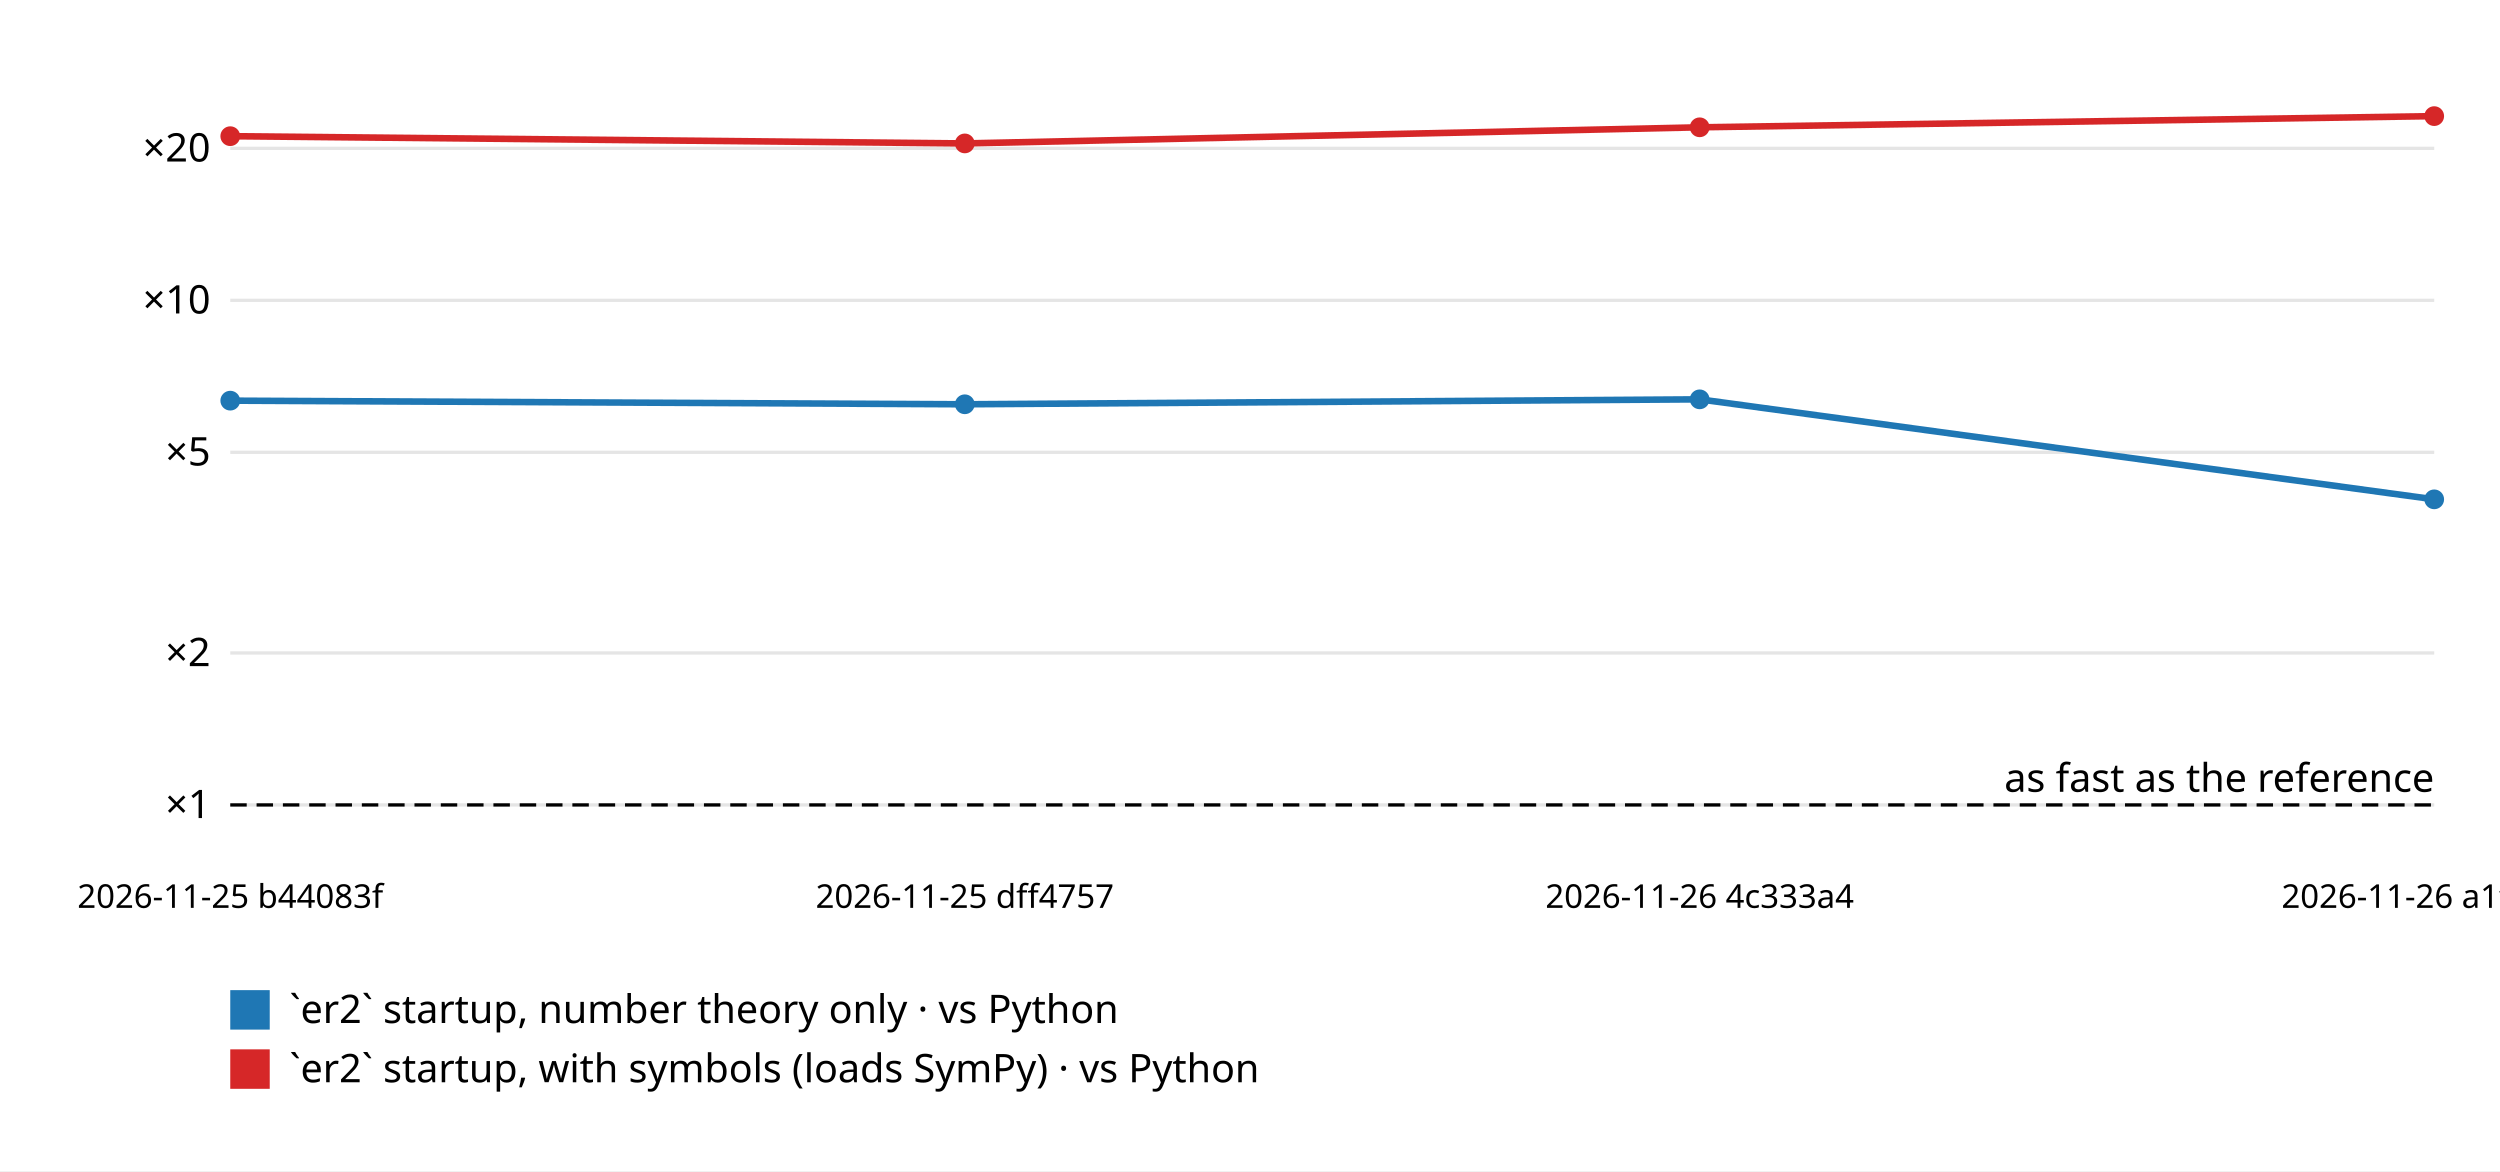
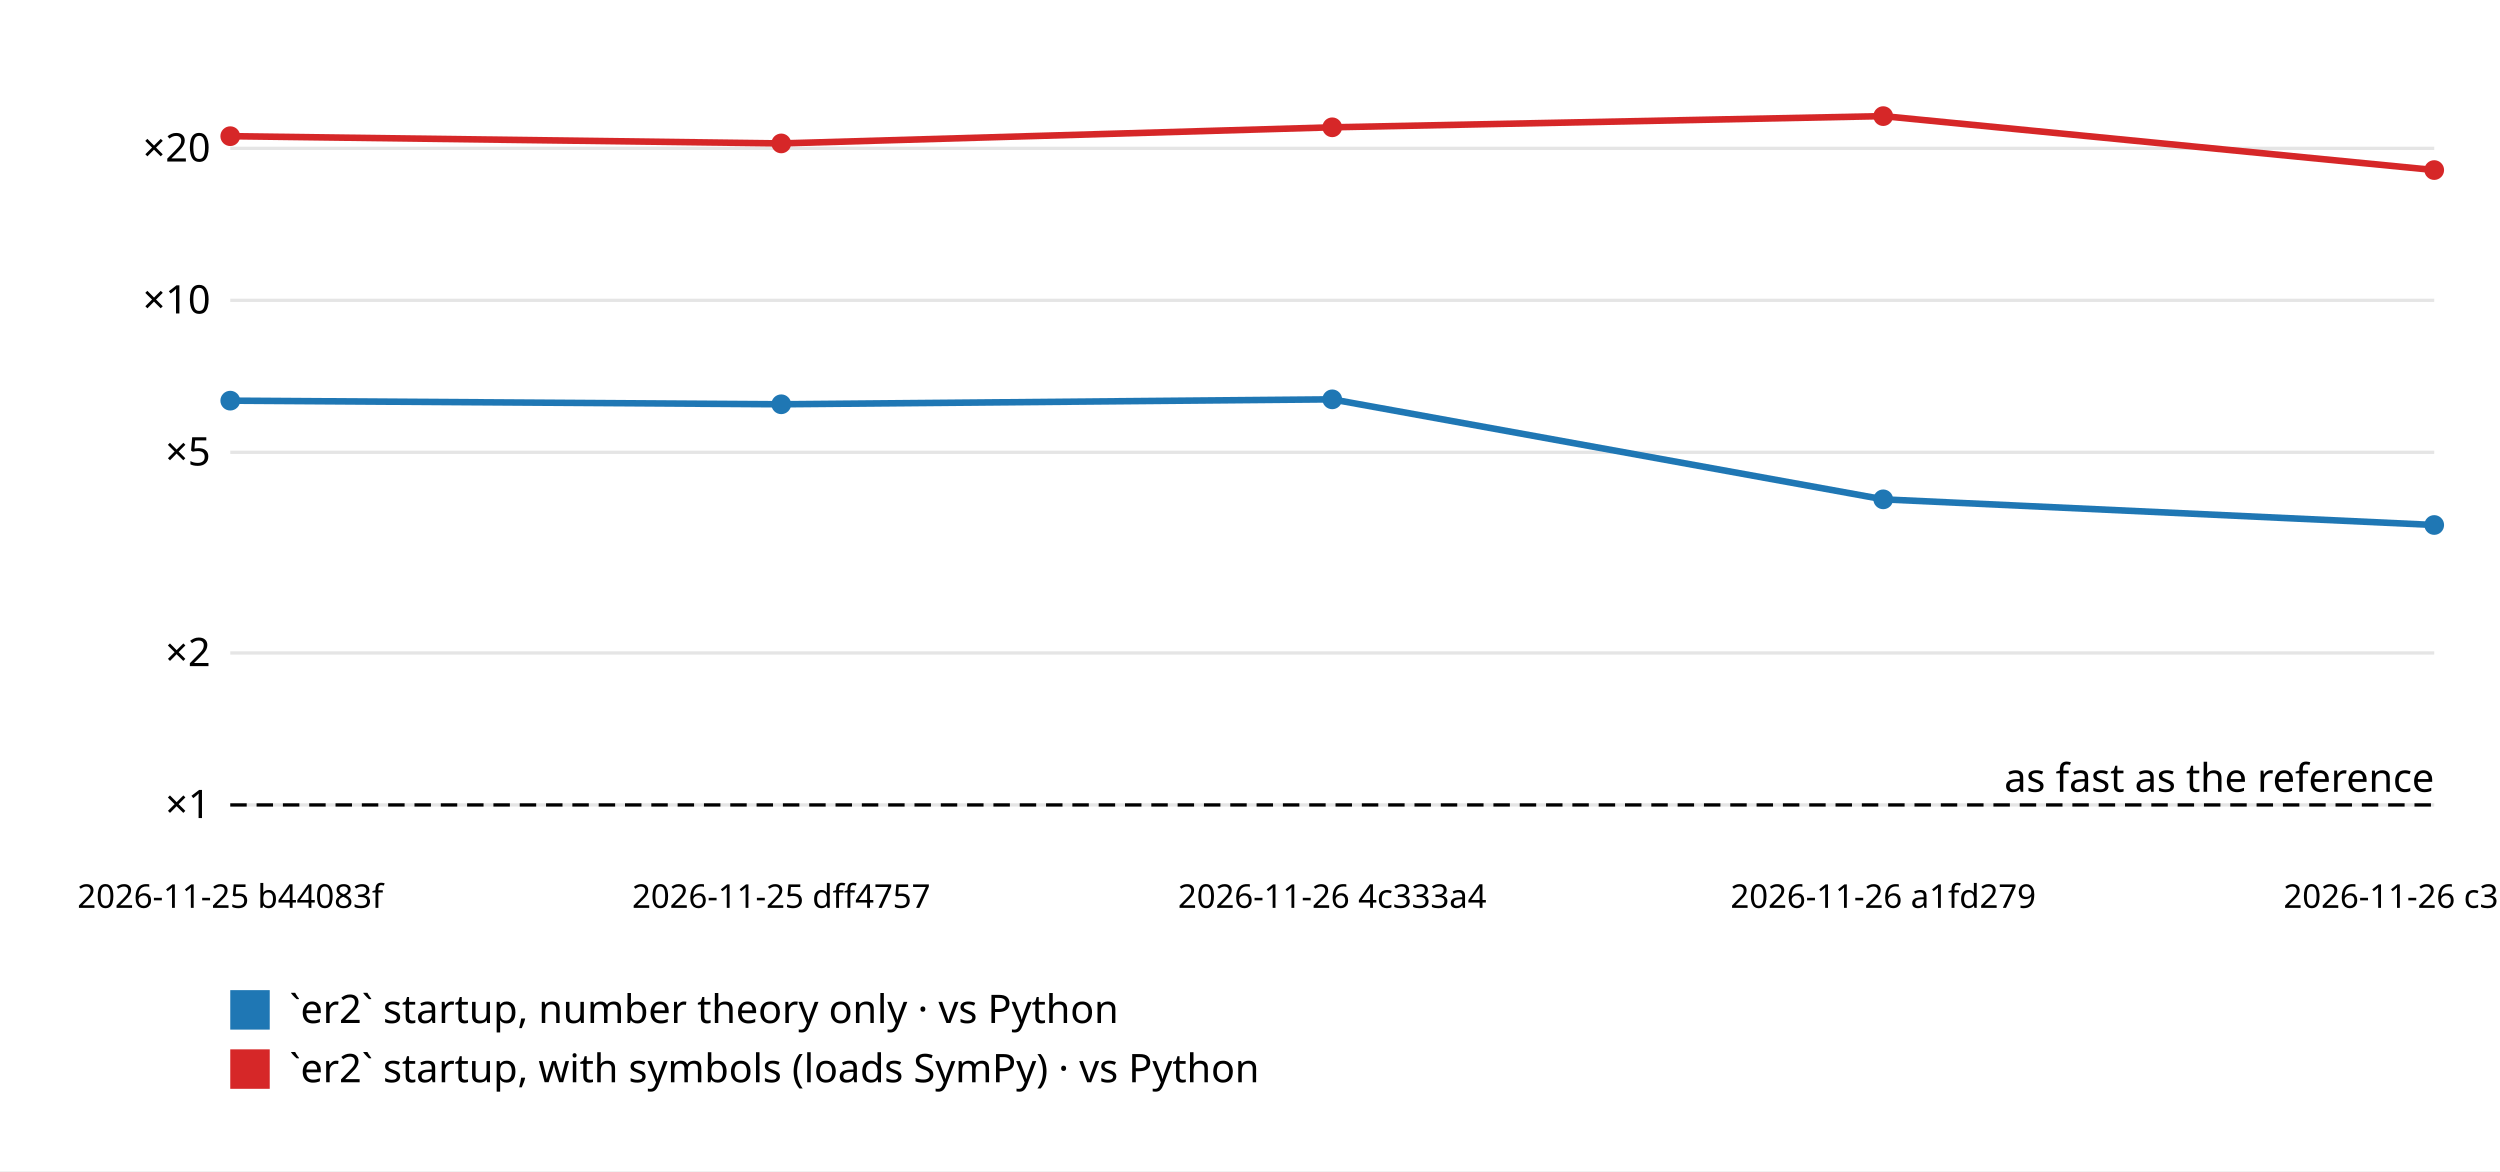
<svg xmlns="http://www.w3.org/2000/svg" width="760" height="356" font-family="sans-serif" font-size="12">
  <rect width="760" height="356" fill="white" />
  <line x1="70" x2="740" y1="244.7" y2="244.7" stroke="#e5e5e5" />
  <text x="64" y="248.7" text-anchor="end">×1</text>
  <line x1="70" x2="740" y1="198.5" y2="198.5" stroke="#e5e5e5" />
  <text x="64" y="202.5" text-anchor="end">×2</text>
  <line x1="70" x2="740" y1="137.5" y2="137.5" stroke="#e5e5e5" />
  <text x="64" y="141.5" text-anchor="end">×5</text>
  <line x1="70" x2="740" y1="91.3" y2="91.3" stroke="#e5e5e5" />
  <text x="64" y="95.3" text-anchor="end">×10</text>
  <line x1="70" x2="740" y1="45.1" y2="45.1" stroke="#e5e5e5" />
  <text x="64" y="49.1" text-anchor="end">×20</text>
  <line x1="70" x2="740" y1="244.7" y2="244.7" stroke="black" stroke-dasharray="5 3" />
  <text x="740" y="240.7" text-anchor="end">as fast as the reference</text>
  <text x="70.0" y="276" text-anchor="middle" font-size="10">2026-11-25 b44083f</text>
-   <text x="293.3" y="276" text-anchor="middle" font-size="10">2026-11-25 dff4757</text>
-   <text x="516.7" y="276" text-anchor="middle" font-size="10">2026-11-26 4c333a4</text>
-   <text x="740.0" y="276" text-anchor="middle" font-size="10">2026-11-26 a1fd279</text>
-   <polyline points="70.0,121.8 293.3,122.9 516.7,121.4 740.0,151.8" fill="none" stroke="#1f77b4" stroke-width="2" />
+   <text x="237.5" y="276" text-anchor="middle" font-size="10">2026-11-25 dff4757</text>
+   <text x="405.0" y="276" text-anchor="middle" font-size="10">2026-11-26 4c333a4</text>
+   <text x="572.5" y="276" text-anchor="middle" font-size="10">2026-11-26 a1fd279</text>
+   <text x="740.0" y="276" text-anchor="middle" font-size="10">2026-11-26 c362f30</text>
+   <polyline points="70.0,121.8 237.5,122.9 405.0,121.4 572.5,151.8 740.0,159.6" fill="none" stroke="#1f77b4" stroke-width="2" />
  <circle cx="70.0" cy="121.8" r="3" fill="#1f77b4" />
-   <circle cx="293.3" cy="122.9" r="3" fill="#1f77b4" />
-   <circle cx="516.7" cy="121.4" r="3" fill="#1f77b4" />
-   <circle cx="740.0" cy="151.8" r="3" fill="#1f77b4" />
+   <circle cx="237.5" cy="122.9" r="3" fill="#1f77b4" />
+   <circle cx="405.0" cy="121.4" r="3" fill="#1f77b4" />
+   <circle cx="572.5" cy="151.8" r="3" fill="#1f77b4" />
+   <circle cx="740.0" cy="159.6" r="3" fill="#1f77b4" />
  <rect x="70" y="301" width="12" height="12" fill="#1f77b4" />
  <text x="88" y="311">`er2` startup, number theory only · vs Python</text>
-   <polyline points="70.0,41.4 293.3,43.6 516.7,38.7 740.0,35.3" fill="none" stroke="#d62728" stroke-width="2" />
+   <polyline points="70.0,41.4 237.5,43.6 405.0,38.7 572.5,35.3 740.0,51.7" fill="none" stroke="#d62728" stroke-width="2" />
  <circle cx="70.0" cy="41.4" r="3" fill="#d62728" />
-   <circle cx="293.3" cy="43.6" r="3" fill="#d62728" />
-   <circle cx="516.7" cy="38.7" r="3" fill="#d62728" />
-   <circle cx="740.0" cy="35.3" r="3" fill="#d62728" />
+   <circle cx="237.5" cy="43.6" r="3" fill="#d62728" />
+   <circle cx="405.0" cy="38.7" r="3" fill="#d62728" />
+   <circle cx="572.5" cy="35.3" r="3" fill="#d62728" />
+   <circle cx="740.0" cy="51.7" r="3" fill="#d62728" />
  <rect x="70" y="319" width="12" height="12" fill="#d62728" />
  <text x="88" y="329">`er2` startup, with symbols (loads SymPy) · vs Python</text>
</svg>
